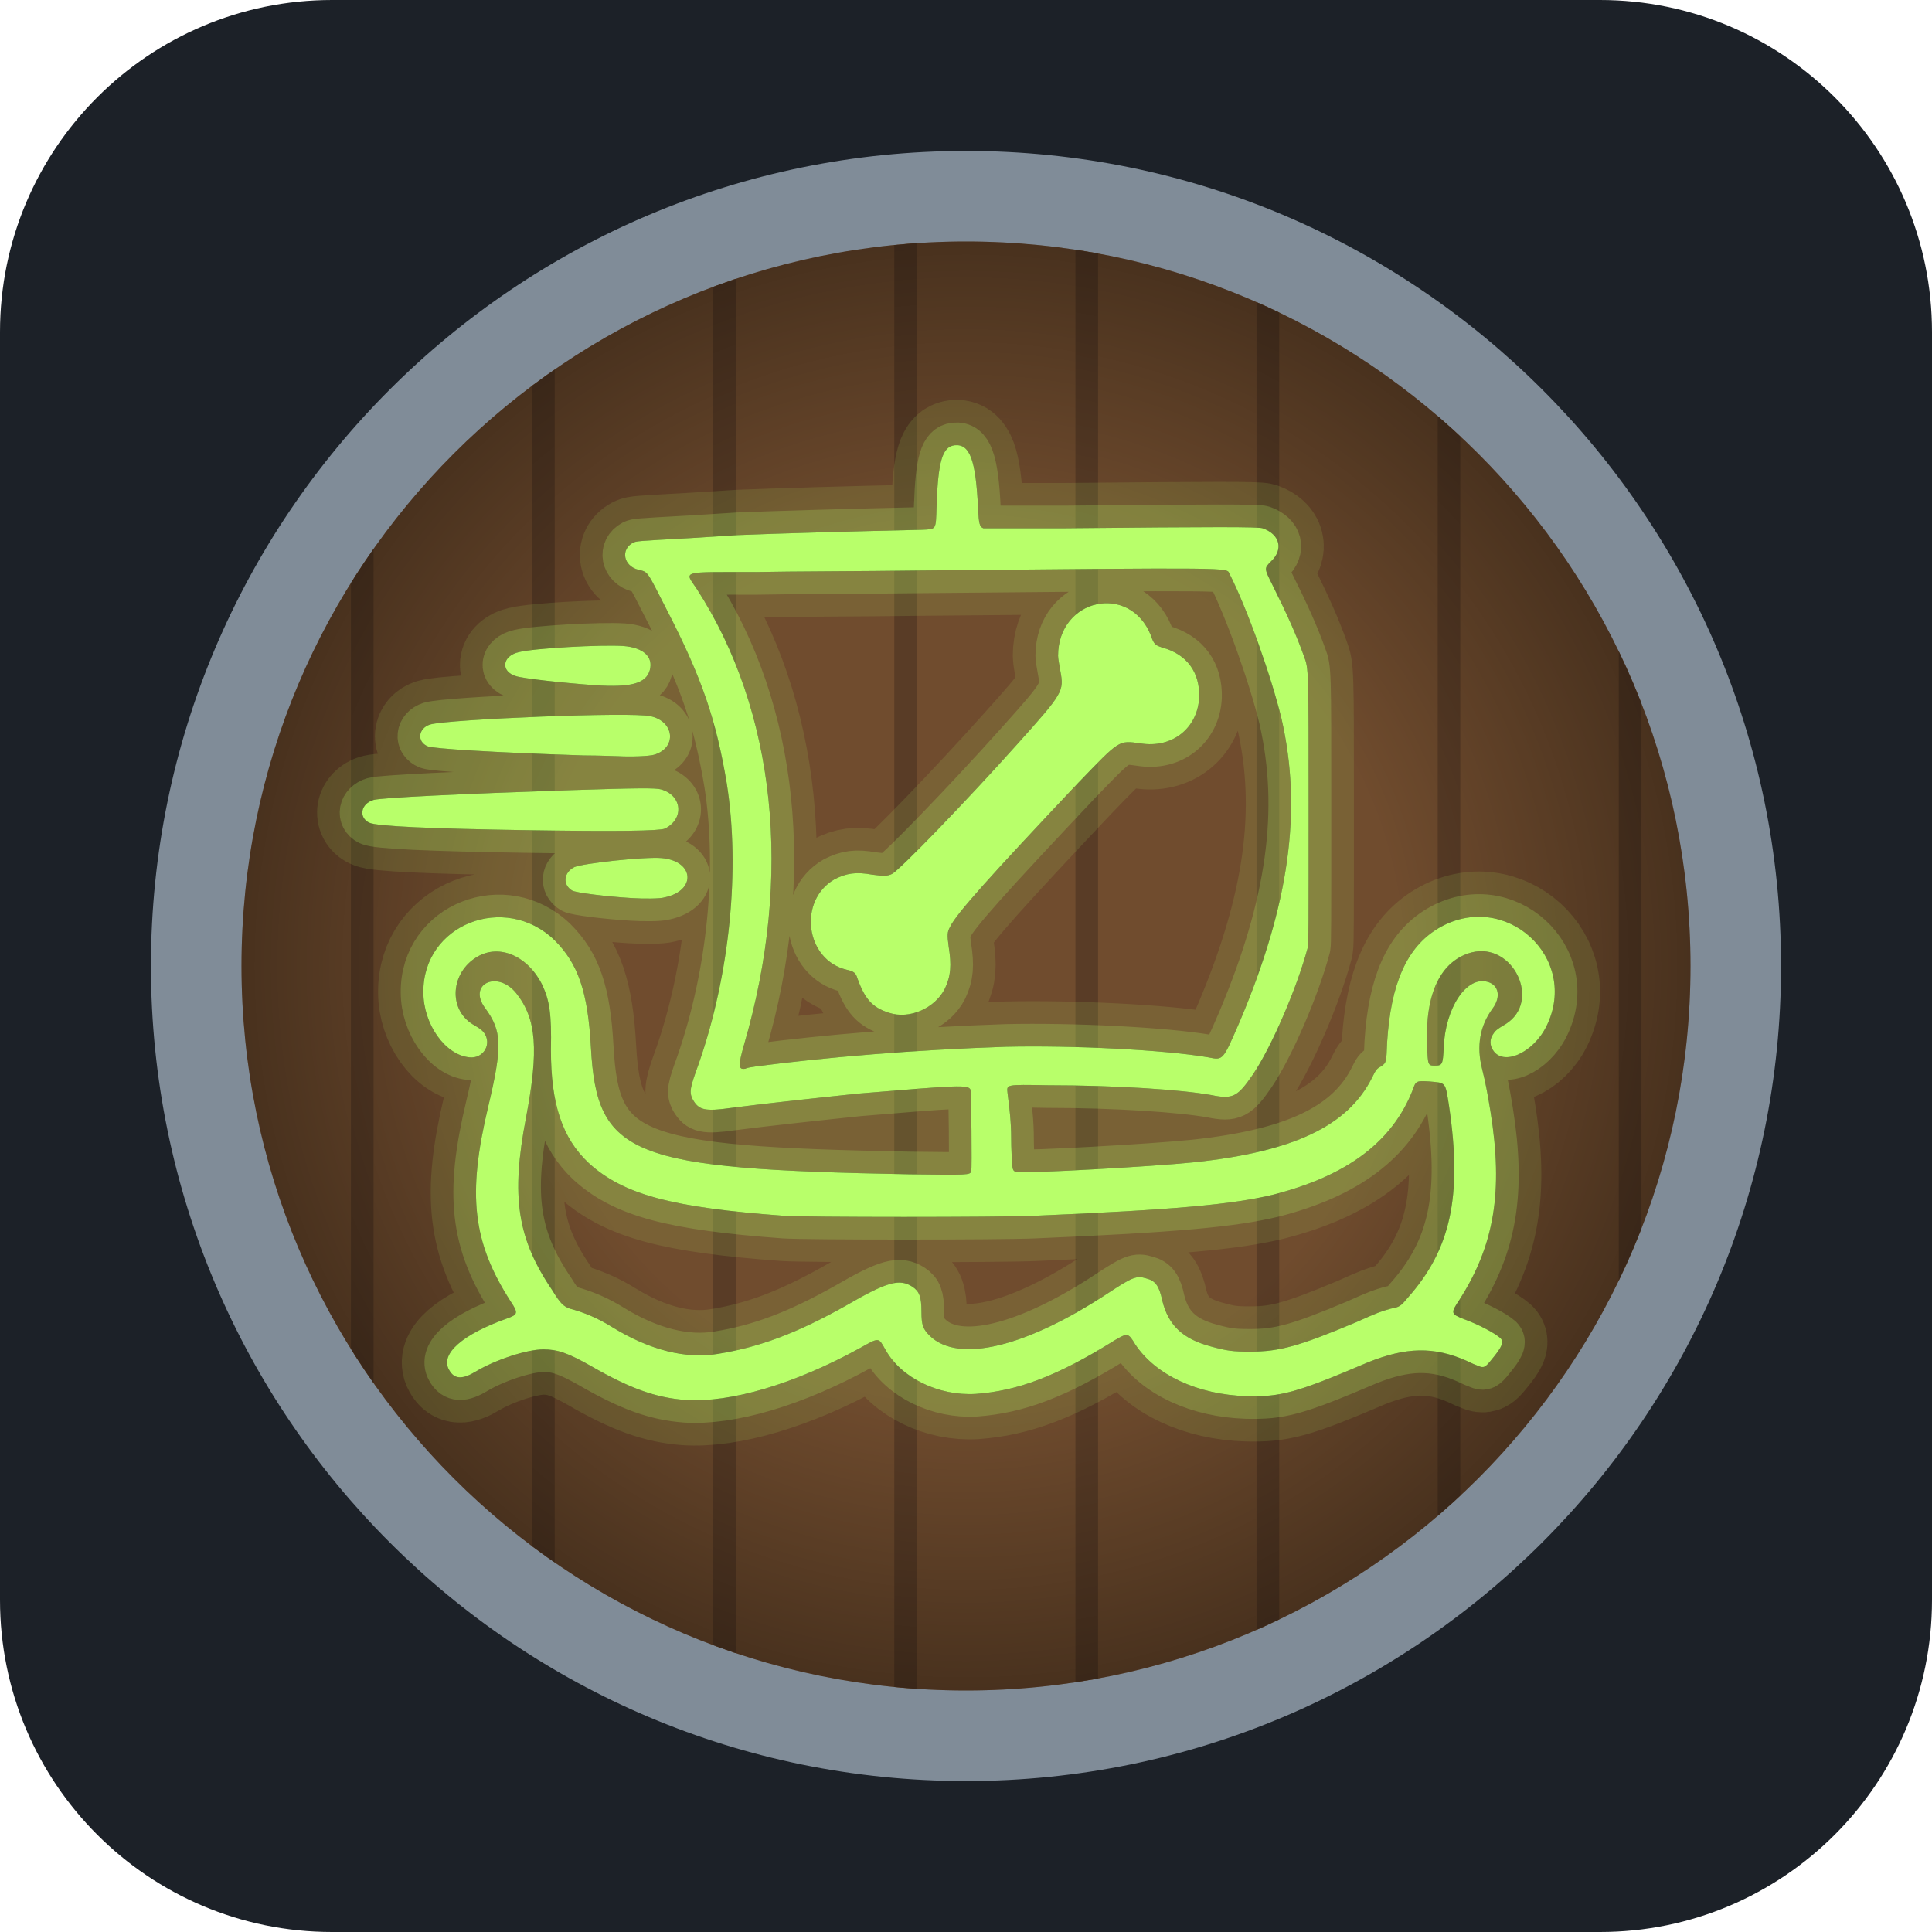
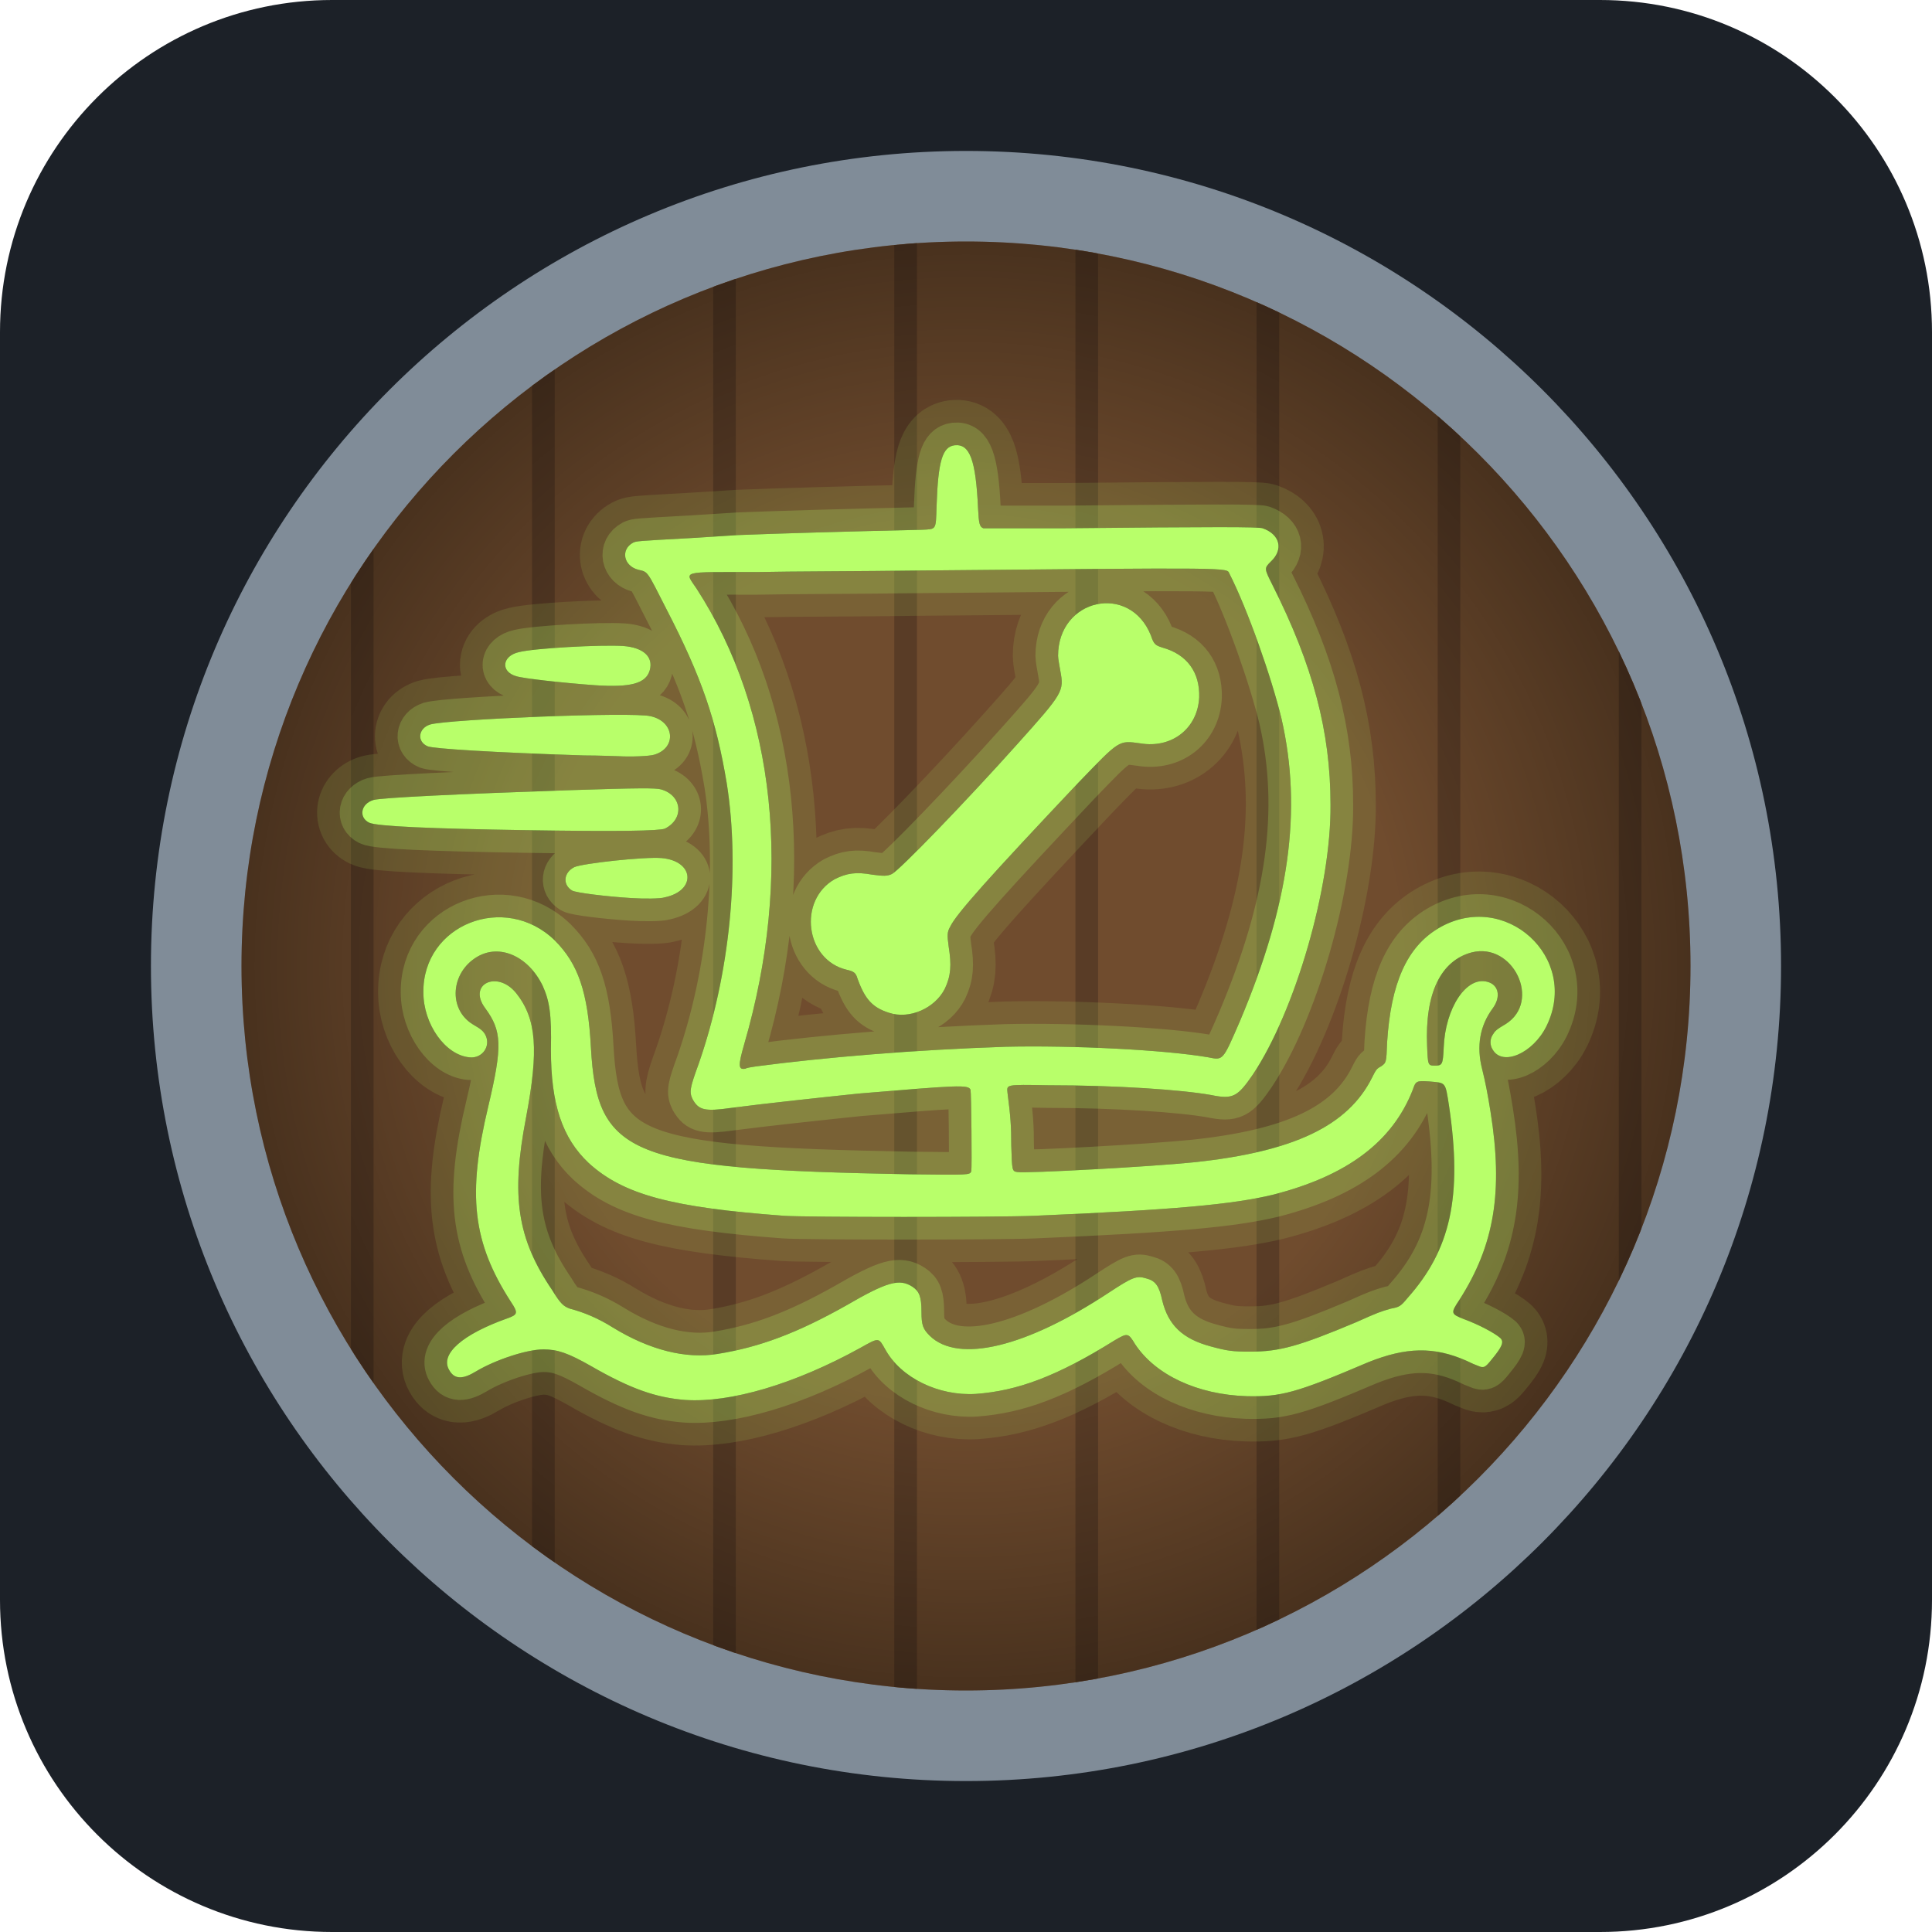
<svg xmlns="http://www.w3.org/2000/svg" width="256" height="256" viewBox="0 0 256 256">
  <defs>
    <clipPath id="wood">
      <circle cx="128" cy="128" r="96" />
    </clipPath>
    <radialGradient id="shade" cx="0.5" cy="0.5" r="0.5">
      <stop offset="0.6" stop-color="#000" stop-opacity="0" />
      <stop offset="1" stop-color="#000" stop-opacity="0.35" />
    </radialGradient>
  </defs>
  <rect width="256" height="256" rx="44" fill="#1c2128" />
  <circle cx="128" cy="128" r="108" fill="#808c98" />
  <circle cx="128" cy="128" r="96" fill="#704c2e" />
  <g clip-path="url(#wood)" stroke="#593c26" stroke-width="3">
    <path d="M 48 20 V 236 M 72 20 V 236 M 96 20 V 236 M 120 20 V 236 M 144 20 V 236 M 168 20 V 236 M 192 20 V 236 M 216 20 V 236" />
  </g>
  <circle cx="128" cy="128" r="96" fill="url(#shade)" />
  <g fill-rule="evenodd" stroke-linejoin="round">
-     <path id="ship" d="M 90.8 185.5 C 86.9 185.2 83.5 184.0 78.3 181.0 C 75.3 179.3 73.9 178.8 72.0 178.8 C 69.8 178.8 65.6 180.2 63.1 181.7 C 61.3 182.8 60.2 182.8 59.5 181.5 C 58.3 179.4 61.3 176.8 67.2 174.7 C 68.6 174.2 68.7 174.0 67.7 172.5 C 62.6 164.6 61.9 158.3 64.7 146.6 C 66.6 138.6 66.5 136.6 64.3 133.6 C 61.9 130.4 65.9 128.5 68.4 131.6 C 71.1 135.0 71.4 139.1 69.7 148.1 C 67.7 158.5 68.5 164.1 73.2 171.0 C 74.3 172.8 74.7 173.1 75.5 173.4 C 77.4 173.9 79.3 174.7 81.2 175.9 C 86.1 178.9 90.9 180.1 95.1 179.4 C 100.7 178.5 105.7 176.6 112.1 173.0 C 117.6 169.8 119.2 169.4 120.9 170.5 C 121.8 171.1 122.1 171.8 122.1 173.8 C 122.1 175.6 122.3 176.1 123.2 177.0 C 127.0 180.7 136.0 178.5 146.9 171.3 C 150.1 169.2 150.6 169.0 151.9 169.4 C 153.1 169.7 153.6 170.4 154.0 172.3 C 154.8 175.6 156.7 177.4 160.4 178.4 C 162.6 179.0 163.3 179.1 165.7 179.1 C 169.5 179.1 172.1 178.4 179.7 175.2 C 182.6 173.9 182.9 173.8 184.3 173.4 C 185.4 173.2 185.6 173.1 186.5 172.0 C 192.2 165.6 193.8 158.6 192.0 146.5 C 191.5 143.3 191.6 143.5 189.4 143.3 C 187.7 143.2 187.6 143.2 187.2 144.4 C 184.5 151.3 178.5 155.8 168.7 158.3 C 163.3 159.6 155.7 160.3 137.0 161.1 C 132.3 161.3 106.8 161.3 103.9 161.1 C 89.0 160.0 82.6 158.3 78.0 154.1 C 74.5 150.8 73.0 146.3 73.0 139.1 C 73.1 134.3 72.8 132.6 71.9 130.6 C 70.0 126.7 66.2 125.0 63.2 126.8 C 59.7 128.9 59.4 133.7 62.6 135.7 C 63.8 136.4 64.0 136.6 64.3 137.1 C 65.1 138.6 63.9 140.3 62.2 140.1 C 59.0 139.8 56.1 135.7 56.1 131.5 C 56.0 122.5 66.9 118.2 73.5 124.6 C 76.6 127.7 77.9 131.4 78.3 138.8 C 79.1 153.2 83.5 154.9 120.5 155.6 C 128.4 155.7 128.5 155.7 128.7 155.2 C 128.8 154.8 128.7 144.8 128.6 144.4 C 128.3 143.7 127.0 143.8 113.8 144.9 C 109.0 145.4 101.5 146.2 96.9 146.8 C 93.4 147.3 92.6 147.1 91.8 145.7 C 91.3 144.7 91.4 144.2 92.6 140.9 C 96.7 129.1 98.1 115.2 96.3 103.8 C 94.9 95.4 93.0 89.8 88.3 80.7 C 85.7 75.6 85.9 75.8 84.6 75.5 C 82.6 75.0 82.2 72.8 83.9 71.9 C 84.4 71.7 84.2 71.7 91.5 71.3 C 93.3 71.2 96.1 71.0 97.8 70.9 C 102.7 70.7 113.0 70.4 122.1 70.2 C 124.1 70.1 124.0 70.3 124.1 67.1 C 124.3 61.0 124.9 59.2 126.5 59.0 C 128.5 58.8 129.3 60.9 129.6 67.4 C 129.7 69.4 129.8 69.8 130.3 70.0 C 130.5 70.0 134.9 70.0 140.9 70.0 C 161.2 69.8 166.7 69.8 167.3 70.0 C 169.6 70.8 170.1 72.8 168.4 74.4 C 167.5 75.3 167.5 75.3 168.6 77.5 C 170.6 81.5 171.8 84.2 172.8 87.0 C 173.4 88.6 173.4 88.6 173.4 106.7 C 173.4 123.0 173.4 124.9 173.3 125.5 C 171.9 130.8 168.5 138.7 166.0 142.4 C 164.0 145.3 163.4 145.7 160.5 145.1 C 156.6 144.4 148.0 143.8 138.8 143.8 C 133.2 143.7 133.4 143.7 133.5 144.8 C 133.9 147.9 134.0 149.2 134.0 151.8 C 134.1 155.1 134.1 155.2 134.8 155.3 C 135.9 155.5 152.5 154.6 158.3 154.0 C 171.4 152.6 178.6 149.2 181.8 142.8 C 182.3 141.8 182.4 141.6 183.0 141.3 C 183.7 140.8 183.7 140.8 183.8 138.1 C 184.3 130.3 186.4 125.5 190.6 123.0 C 199.4 117.8 209.4 126.9 204.9 136.0 C 203.1 139.6 199.1 141.3 197.8 139.1 C 197.4 138.5 197.4 137.7 197.8 137.1 C 198.1 136.6 198.3 136.4 199.5 135.7 C 204.3 132.7 200.5 124.8 195.0 126.2 C 190.9 127.3 188.8 131.6 189.1 138.6 C 189.2 141.1 189.2 141.2 190.1 141.2 C 191.1 141.2 191.2 141.1 191.3 138.8 C 191.5 133.6 194.3 129.3 197.1 130.1 C 198.6 130.5 198.9 132.1 197.8 133.6 C 196.1 135.9 195.6 138.6 196.4 141.7 C 196.8 143.3 197.1 144.8 197.5 147.3 C 199.2 157.9 198.0 165.0 193.4 172.2 C 192.2 174.0 192.2 174.1 194.0 174.8 C 195.9 175.5 198.0 176.6 198.8 177.3 C 199.3 177.8 199.1 178.4 197.6 180.2 C 196.8 181.2 196.6 181.3 195.9 181.0 C 195.6 180.9 194.9 180.6 194.3 180.3 C 190.0 178.4 186.3 178.5 181.3 180.5 C 171.7 184.6 169.7 185.1 165.2 185.0 C 158.7 184.8 153.1 182.2 150.4 178.1 C 149.5 176.6 149.4 176.6 147.7 177.6 C 140.0 182.4 134.8 184.3 129.3 184.7 C 124.4 185.0 119.4 182.6 117.3 178.8 C 116.4 177.2 116.5 177.2 114.0 178.6 C 105.3 183.4 96.8 185.9 90.8 185.5 Z M 100.2 141.3 C 109.3 140.1 121.2 139.1 133.3 138.7 C 142.1 138.5 154.3 139.1 160.1 140.1 C 162.1 140.5 162.0 140.6 164.3 135.3 C 170.8 119.9 172.6 107.4 169.8 95.2 C 168.5 89.8 165.3 80.7 162.9 76.0 C 162.5 75.2 163.9 75.2 121.4 75.6 C 114.3 75.7 104.8 75.7 100.2 75.8 C 90.0 75.8 90.7 75.6 92.3 78.0 C 102.8 94.2 105.1 116.1 98.6 138.4 C 97.8 141.2 97.8 141.8 98.8 141.6 C 98.9 141.5 99.5 141.4 100.2 141.3 Z M 117.8 134.2 C 115.6 133.5 114.6 132.4 113.6 129.6 C 113.4 128.9 113.1 128.7 112.2 128.5 C 106.7 127.2 105.7 119.3 110.6 116.5 C 112.2 115.7 113.4 115.5 115.6 115.9 C 117.1 116.1 117.6 116.1 118.2 115.8 C 119.2 115.3 128.0 106.2 134.8 98.6 C 140.9 91.8 141.0 91.6 140.5 88.9 C 140.4 88.3 140.2 87.3 140.2 86.9 C 140.2 79.3 149.7 77.2 152.5 84.2 C 152.9 85.4 153.1 85.5 154.0 85.8 C 157.3 86.7 159.0 89.1 158.9 92.4 C 158.7 96.5 155.3 99.2 151.1 98.5 C 148.2 98.1 148.4 98.0 142.9 103.7 C 131.1 116.2 126.7 121.1 125.9 122.8 C 125.5 123.5 125.5 123.9 125.7 125.4 C 126.1 127.9 126.0 129.3 125.2 131.0 C 123.9 133.6 120.5 135.1 117.8 134.2 Z M 83.7 119.0 C 80.4 118.8 76.3 118.3 75.8 118.0 C 74.5 117.2 74.7 115.6 76.1 114.9 C 77.2 114.4 85.4 113.5 87.7 113.7 C 92.0 114.1 92.3 118.0 88.1 118.9 C 87.5 119.1 85.3 119.1 83.7 119.0 Z M 69.5 110.0 C 57.2 109.8 49.9 109.5 48.9 109.0 C 47.5 108.3 47.8 106.5 49.5 106.0 C 50.5 105.7 60.8 105.2 75.6 104.7 C 84.7 104.4 86.9 104.4 87.6 104.6 C 90.4 105.4 90.7 108.5 88.1 109.8 C 87.3 110.1 82.1 110.2 69.5 110.0 Z M 81.9 100.2 C 81.5 100.2 79.4 100.1 77.4 100.1 C 65.1 99.7 57.5 99.2 56.7 98.9 C 55.2 98.3 55.4 96.5 57.0 96.0 C 59.4 95.3 83.8 94.3 86.2 94.9 C 89.4 95.6 89.7 99.1 86.7 100.0 C 86.1 100.2 83.6 100.3 81.9 100.2 Z M 78.9 90.8 C 74.7 90.5 69.3 89.9 68.4 89.6 C 66.3 89.0 66.5 86.9 68.8 86.4 C 70.8 85.9 79.6 85.4 82.6 85.6 C 85.2 85.8 86.6 87.0 86.1 88.8 C 85.6 90.6 83.5 91.1 78.9 90.8 Z" />
+     <path id="ship" d="M 90.8 185.5 C 86.9 185.2 83.5 184.0 78.3 181.0 C 75.3 179.3 73.9 178.8 72.0 178.8 C 69.8 178.8 65.6 180.2 63.1 181.7 C 61.3 182.8 60.2 182.8 59.5 181.5 C 58.3 179.4 61.3 176.8 67.2 174.7 C 68.6 174.2 68.7 174.0 67.7 172.5 C 62.6 164.6 61.9 158.3 64.7 146.6 C 66.6 138.6 66.5 136.6 64.3 133.6 C 61.9 130.4 65.9 128.5 68.4 131.6 C 71.1 135.0 71.4 139.1 69.7 148.1 C 67.7 158.5 68.5 164.1 73.2 171.0 C 74.3 172.8 74.7 173.1 75.5 173.4 C 77.4 173.9 79.3 174.7 81.2 175.9 C 86.1 178.9 90.9 180.1 95.1 179.4 C 100.7 178.5 105.7 176.6 112.1 173.0 C 117.6 169.8 119.2 169.4 120.9 170.5 C 121.8 171.1 122.1 171.8 122.1 173.8 C 122.1 175.6 122.3 176.1 123.2 177.0 C 127.0 180.7 136.0 178.5 146.9 171.3 C 150.1 169.2 150.6 169.0 151.9 169.4 C 153.1 169.7 153.6 170.4 154.0 172.3 C 154.8 175.6 156.7 177.4 160.4 178.4 C 162.6 179.0 163.3 179.1 165.7 179.1 C 169.5 179.1 172.1 178.4 179.7 175.2 C 182.6 173.9 182.9 173.8 184.3 173.4 C 185.4 173.2 185.6 173.1 186.5 172.0 C 192.2 165.6 193.8 158.6 192.0 146.5 C 191.5 143.3 191.6 143.5 189.4 143.3 C 187.7 143.2 187.6 143.2 187.2 144.4 C 184.5 151.3 178.5 155.8 168.7 158.3 C 163.3 159.6 155.7 160.3 137.0 161.1 C 132.3 161.3 106.8 161.3 103.9 161.1 C 89.0 160.0 82.6 158.3 78.0 154.1 C 74.5 150.8 73.0 146.3 73.0 139.1 C 73.1 134.3 72.8 132.6 71.9 130.6 C 70.0 126.7 66.2 125.0 63.2 126.8 C 59.7 128.9 59.4 133.7 62.6 135.7 C 63.8 136.4 64.0 136.6 64.3 137.1 C 65.1 138.6 63.9 140.3 62.2 140.1 C 59.0 139.8 56.1 135.7 56.1 131.5 C 56.0 122.5 66.9 118.2 73.5 124.6 C 76.6 127.7 77.9 131.4 78.3 138.8 C 79.1 153.2 83.5 154.9 120.5 155.6 C 128.4 155.7 128.5 155.7 128.7 155.2 C 128.8 154.8 128.7 144.8 128.6 144.4 C 128.3 143.7 127.0 143.8 113.8 144.9 C 109.0 145.4 101.5 146.2 96.9 146.8 C 93.4 147.3 92.6 147.1 91.8 145.7 C 91.3 144.7 91.4 144.2 92.6 140.9 C 96.7 129.1 98.1 115.2 96.3 103.8 C 94.9 95.4 93.0 89.8 88.3 80.7 C 85.7 75.6 85.9 75.8 84.6 75.5 C 82.6 75.0 82.2 72.8 83.9 71.9 C 84.4 71.7 84.2 71.7 91.5 71.3 C 93.3 71.2 96.1 71.0 97.8 70.9 C 102.7 70.7 113.0 70.4 122.1 70.2 C 124.1 70.1 124.0 70.3 124.1 67.1 C 124.3 61.0 124.9 59.2 126.5 59.0 C 128.5 58.8 129.3 60.9 129.6 67.4 C 129.7 69.4 129.8 69.8 130.3 70.0 C 130.5 70.0 134.9 70.0 140.9 70.0 C 161.2 69.8 166.7 69.8 167.3 70.0 C 169.6 70.8 170.1 72.8 168.4 74.4 C 167.5 75.3 167.5 75.3 168.6 77.5 C 174.0 88.2 176.3 97.0 176.3 106.6 C 176.4 117.6 171.6 134.0 166.0 142.4 C 164.0 145.3 163.4 145.7 160.5 145.1 C 156.6 144.4 148.0 143.8 138.8 143.8 C 133.2 143.7 133.4 143.7 133.5 144.8 C 133.9 147.9 134.0 149.2 134.0 151.8 C 134.1 155.1 134.1 155.2 134.8 155.3 C 135.9 155.5 152.5 154.6 158.3 154.0 C 171.4 152.6 178.6 149.2 181.8 142.8 C 182.3 141.8 182.4 141.6 183.0 141.3 C 183.7 140.8 183.7 140.8 183.8 138.1 C 184.3 130.3 186.4 125.5 190.6 123.0 C 199.4 117.8 209.4 126.9 204.9 136.0 C 203.1 139.6 199.1 141.3 197.8 139.1 C 197.4 138.5 197.4 137.7 197.8 137.1 C 198.1 136.6 198.3 136.4 199.5 135.7 C 204.3 132.7 200.5 124.8 195.0 126.2 C 190.9 127.3 188.8 131.6 189.1 138.6 C 189.2 141.1 189.2 141.2 190.1 141.2 C 191.1 141.2 191.2 141.1 191.3 138.8 C 191.5 133.6 194.3 129.3 197.1 130.1 C 198.6 130.5 198.9 132.1 197.8 133.6 C 196.1 135.9 195.6 138.6 196.4 141.7 C 196.8 143.3 197.1 144.8 197.5 147.3 C 199.2 157.9 198.0 165.0 193.4 172.2 C 192.2 174.0 192.2 174.1 194.0 174.8 C 195.9 175.5 198.0 176.6 198.8 177.3 C 199.3 177.8 199.1 178.4 197.6 180.2 C 196.8 181.2 196.6 181.3 195.9 181.0 C 195.6 180.9 194.9 180.6 194.3 180.3 C 190.0 178.4 186.3 178.5 181.3 180.5 C 171.7 184.6 169.7 185.1 165.2 185.0 C 158.7 184.8 153.1 182.2 150.4 178.1 C 149.5 176.6 149.4 176.6 147.7 177.6 C 140.0 182.4 134.8 184.3 129.3 184.7 C 124.4 185.0 119.4 182.6 117.3 178.8 C 116.4 177.2 116.5 177.2 114.0 178.6 C 105.3 183.4 96.8 185.9 90.8 185.5 Z M 100.2 141.3 C 109.3 140.1 121.2 139.1 133.3 138.7 C 142.1 138.5 154.3 139.1 160.1 140.1 C 162.1 140.5 162.0 140.6 164.3 135.3 C 170.8 119.9 172.6 107.4 169.8 95.2 C 168.5 89.8 165.3 80.7 162.9 76.0 C 162.5 75.2 163.9 75.2 121.4 75.6 C 114.3 75.7 104.8 75.7 100.2 75.8 C 90.0 75.8 90.7 75.6 92.3 78.0 C 102.8 94.2 105.1 116.1 98.6 138.4 C 97.8 141.2 97.8 141.8 98.8 141.6 C 98.9 141.5 99.5 141.4 100.2 141.3 Z M 117.8 134.2 C 115.6 133.5 114.6 132.4 113.6 129.6 C 113.4 128.9 113.1 128.7 112.2 128.5 C 106.7 127.2 105.7 119.3 110.6 116.5 C 112.2 115.7 113.4 115.5 115.6 115.9 C 117.1 116.1 117.6 116.1 118.2 115.8 C 119.2 115.3 128.0 106.2 134.8 98.6 C 140.9 91.8 141.0 91.6 140.5 88.9 C 140.4 88.3 140.2 87.3 140.2 86.9 C 140.2 79.3 149.7 77.2 152.5 84.2 C 152.9 85.4 153.1 85.5 154.0 85.8 C 157.3 86.7 159.0 89.1 158.9 92.4 C 158.7 96.5 155.3 99.2 151.1 98.5 C 148.2 98.1 148.4 98.0 142.9 103.7 C 131.1 116.2 126.7 121.1 125.9 122.8 C 125.5 123.5 125.5 123.9 125.7 125.4 C 126.1 127.9 126.0 129.3 125.2 131.0 C 123.9 133.6 120.5 135.1 117.8 134.2 Z M 83.7 119.0 C 80.4 118.8 76.3 118.3 75.8 118.0 C 74.5 117.2 74.7 115.6 76.1 114.9 C 77.2 114.4 85.4 113.5 87.7 113.7 C 92.0 114.1 92.3 118.0 88.1 118.9 C 87.5 119.1 85.3 119.1 83.7 119.0 Z M 69.5 110.0 C 57.2 109.8 49.9 109.5 48.9 109.0 C 47.5 108.3 47.8 106.5 49.5 106.0 C 50.5 105.7 60.8 105.2 75.6 104.7 C 84.7 104.4 86.9 104.4 87.6 104.6 C 90.4 105.4 90.7 108.5 88.1 109.8 C 87.3 110.1 82.1 110.2 69.5 110.0 Z M 81.9 100.2 C 81.5 100.2 79.4 100.1 77.4 100.1 C 65.1 99.7 57.5 99.2 56.7 98.9 C 55.2 98.3 55.4 96.5 57.0 96.0 C 59.4 95.3 83.8 94.3 86.2 94.9 C 89.4 95.6 89.7 99.1 86.7 100.0 C 86.1 100.2 83.6 100.3 81.9 100.2 Z M 78.9 90.8 C 74.7 90.5 69.3 89.9 68.4 89.6 C 66.3 89.0 66.5 86.9 68.8 86.4 C 70.8 85.9 79.6 85.4 82.6 85.6 C 85.2 85.8 86.6 87.0 86.1 88.8 C 85.6 90.6 83.5 91.1 78.9 90.8 Z" />
    <use href="#ship" fill="none" stroke="#b8ff6a" stroke-width="12" stroke-opacity="0.12" />
    <use href="#ship" fill="none" stroke="#b8ff6a" stroke-width="6" stroke-opacity="0.22" />
    <use href="#ship" fill="#b8ff6a" />
  </g>
</svg>
